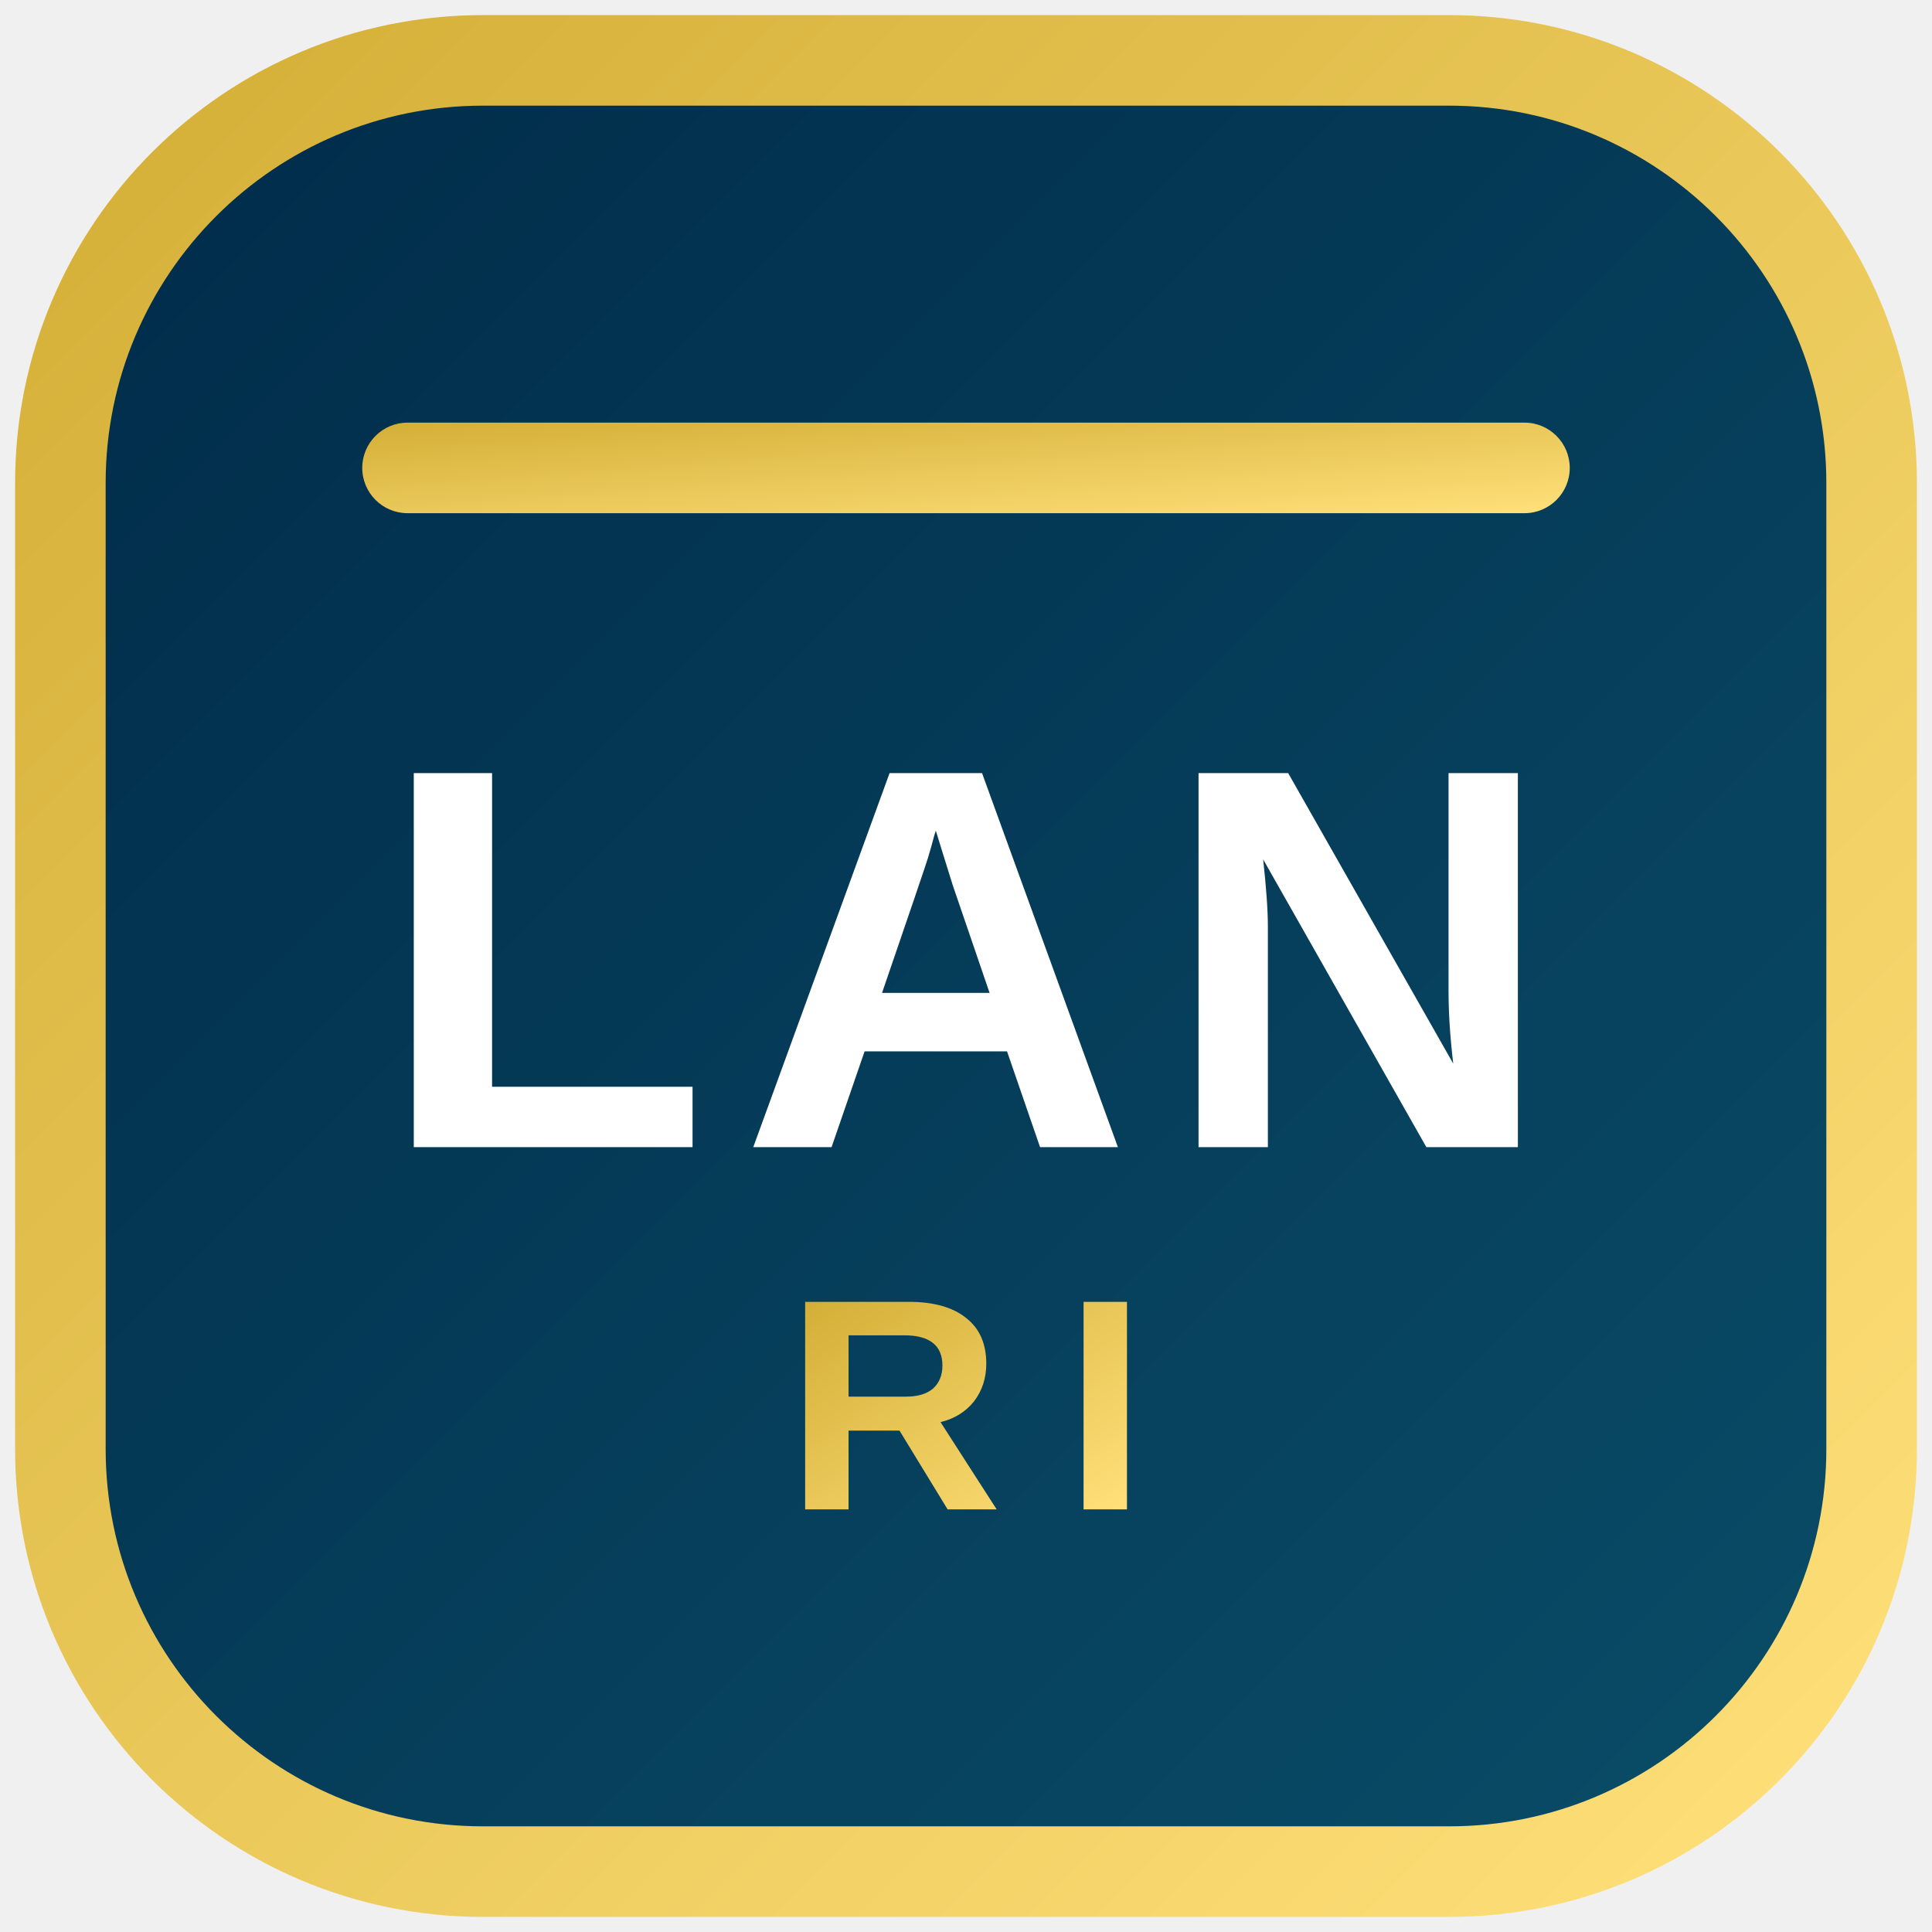
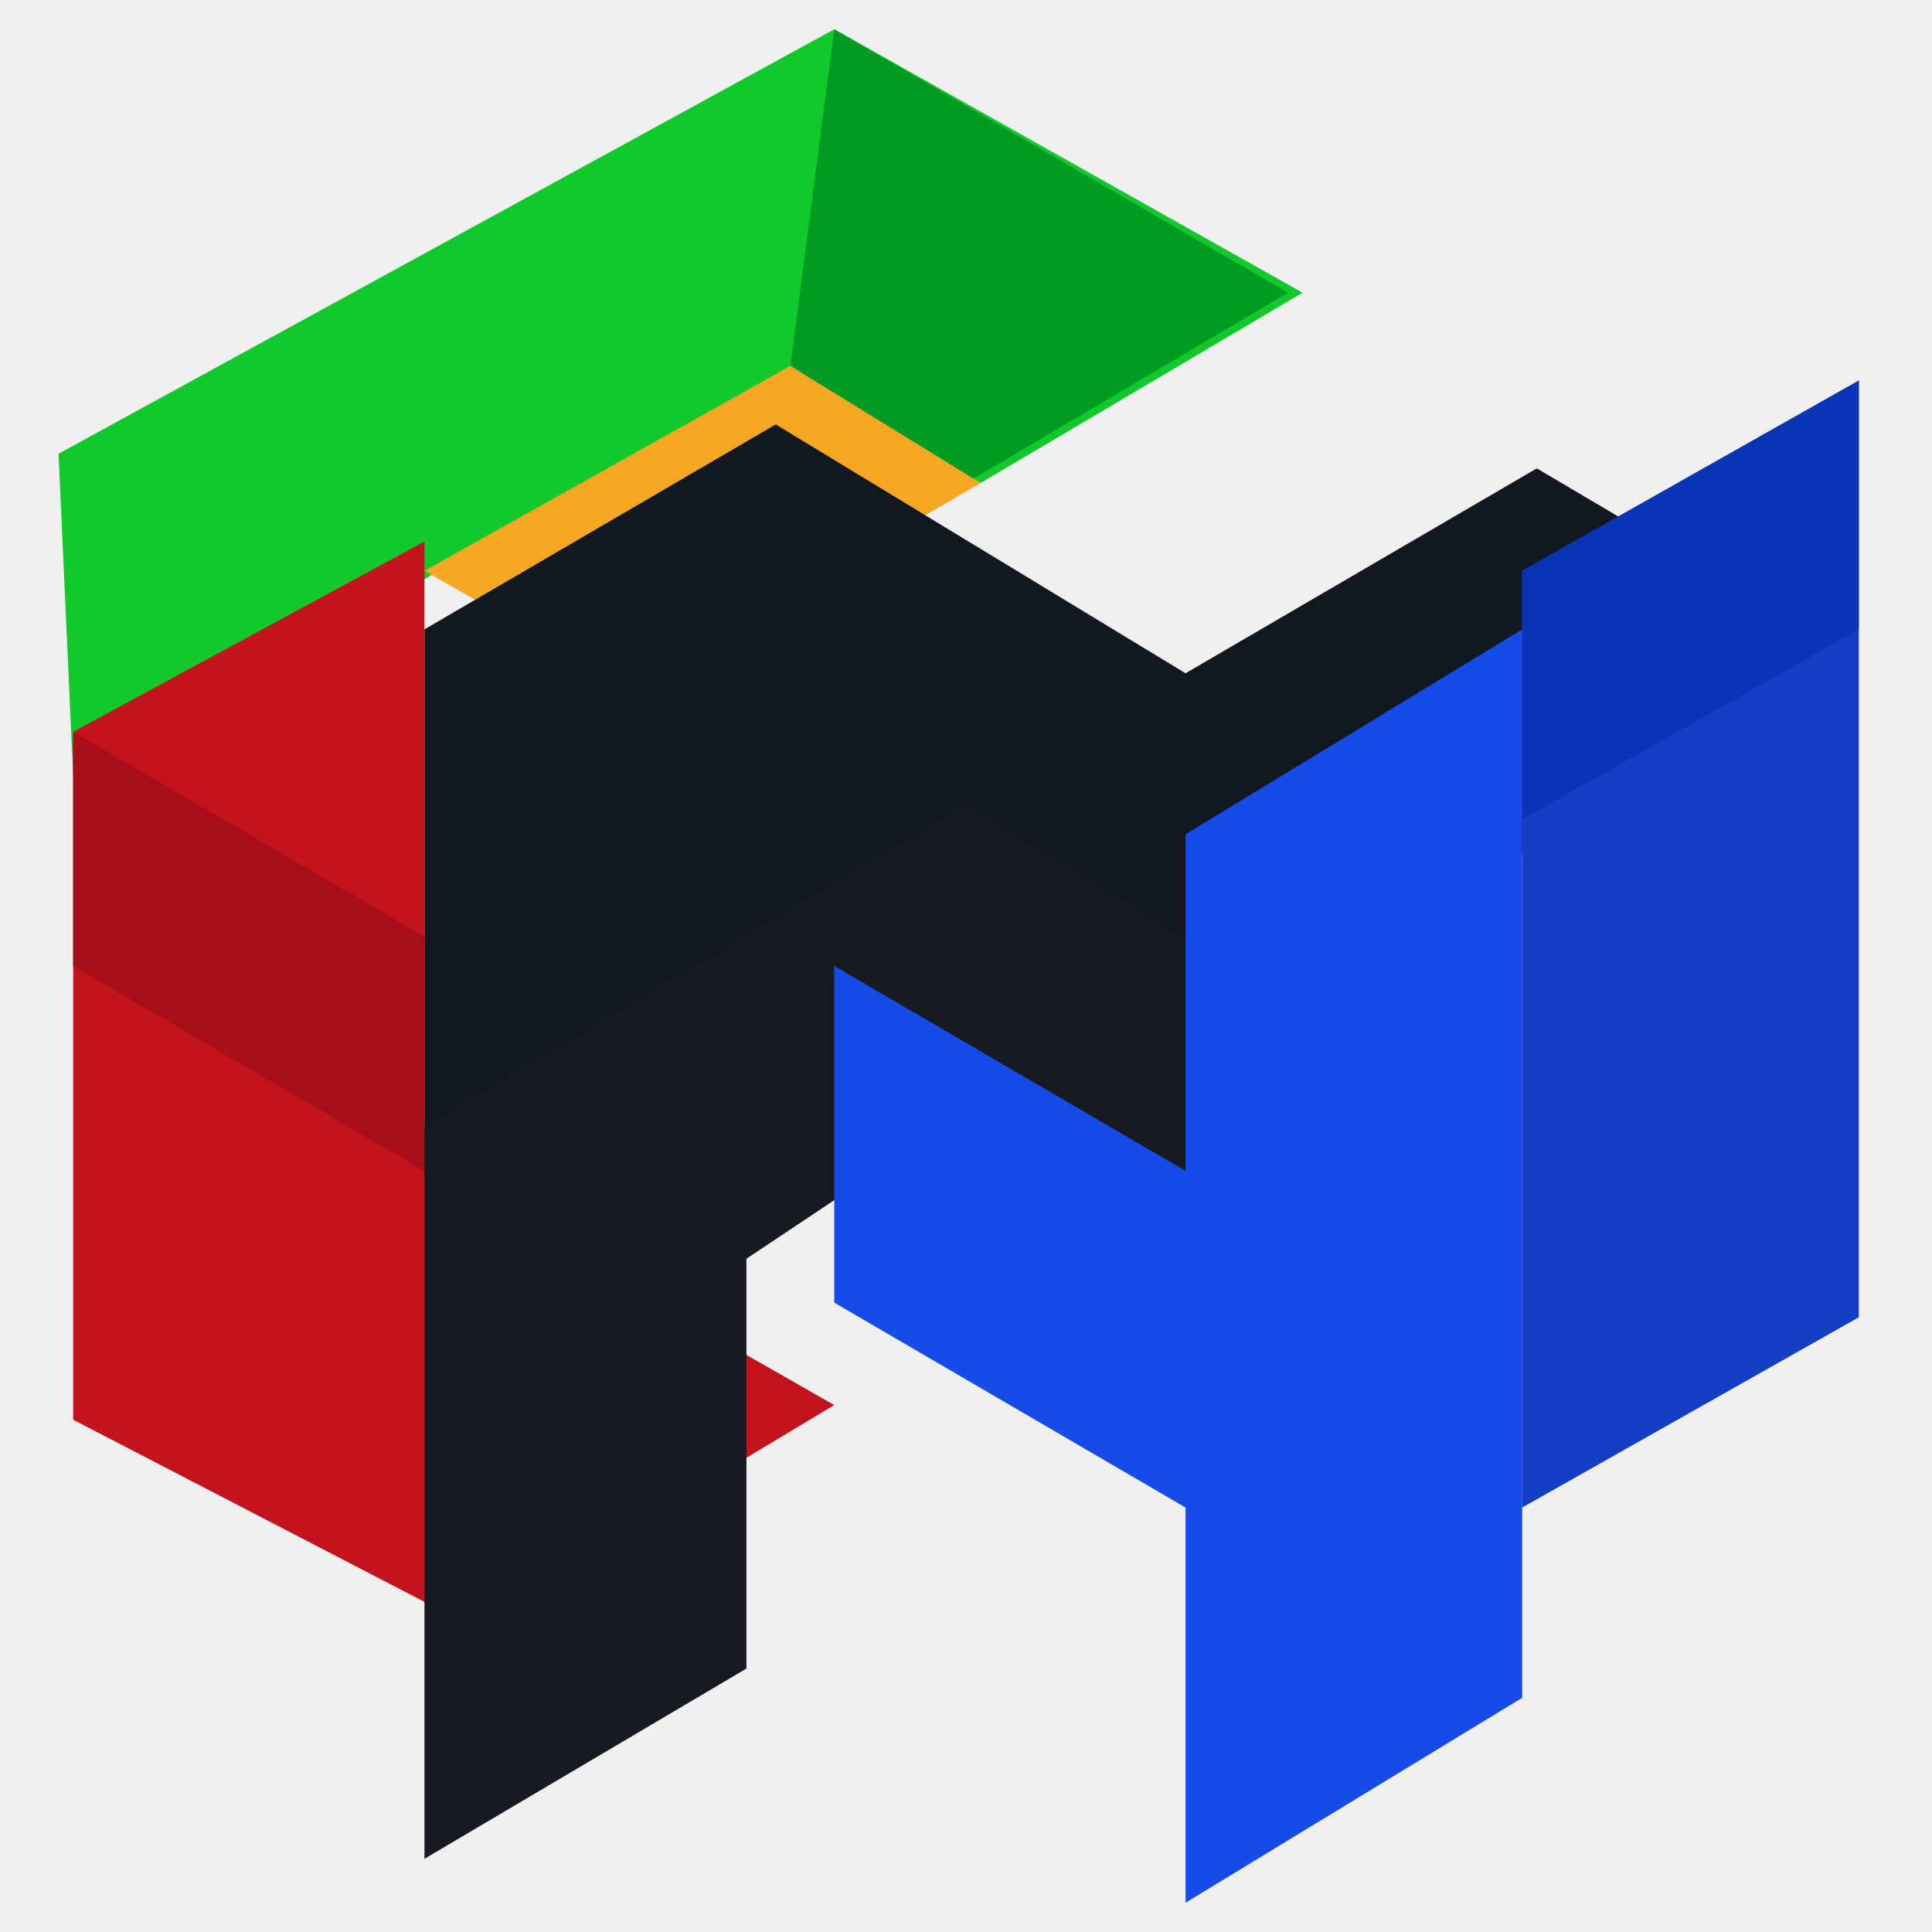
- <svg xmlns="http://www.w3.org/2000/svg" viewBox="0 0 64 64" width="64" height="64">
-   <defs>
-     <linearGradient id="bgGrad" x1="0%" y1="0%" x2="100%" y2="100%">
-       <stop offset="0%" stop-color="#002b49" />
-       <stop offset="100%" stop-color="#0a4d68" />
-     </linearGradient>
-     <linearGradient id="goldGrad" x1="0%" y1="0%" x2="100%" y2="100%">
-       <stop offset="0%" stop-color="#d4af37" />
-       <stop offset="100%" stop-color="#ffe07a" />
-     </linearGradient>
-   </defs>
-   <rect x="2" y="2" width="60" height="60" rx="14" fill="url(#bgGrad)" stroke="url(#goldGrad)" stroke-width="3" />
-   <rect x="12" y="14" width="40" height="3" rx="1.5" fill="url(#goldGrad)" />
-   <text x="32" y="38" font-family="'Plus Jakarta Sans', Arial, sans-serif" font-size="18" font-weight="900" fill="#ffffff" text-anchor="middle" letter-spacing="1">LAN</text>
-   <text x="32" y="50" font-family="'Plus Jakarta Sans', Arial, sans-serif" font-size="10" font-weight="800" fill="url(#goldGrad)" text-anchor="middle" letter-spacing="2">RI</text>
+ <svg xmlns="http://www.w3.org/2000/svg" viewBox="0 0 132 132" width="132" height="132">
+   <path fill="#11c92b" d="M4 31 57 2l32 18-22 13-13-8-24 14L5 53z" />
+   <path fill="#009b22" d="m57 2 31 18-22 13-12-8z" />
+   <path fill="#f5a623" d="m29 39 25-14 13 8-24 14z" />
+   <path fill="#111820" d="m29 43 24-14 28 17 24-14 22 13-43 25-18-11-37 22z" />
+   <path fill="#c3141e" d="M5 50 29 37v43l28 16-25 15L5 97z" />
+   <path fill="#a80e18" d="m5 50 24 14v16L5 66z" />
+   <path fill="#171b21" d="m29 77 37-22 18 11v22L66 76 51 86v28l-22 13z" />
+   <path fill="#123fc4" d="m104 39 23-13v64l-23 13z" />
+   <path fill="#0735b6" d="m104 39 23-13v17l-23 13z" />
+   <path fill="#164be8" d="m57 66 24 14V57l23-14v73l-23 14v-27L57 89z" />
</svg>
